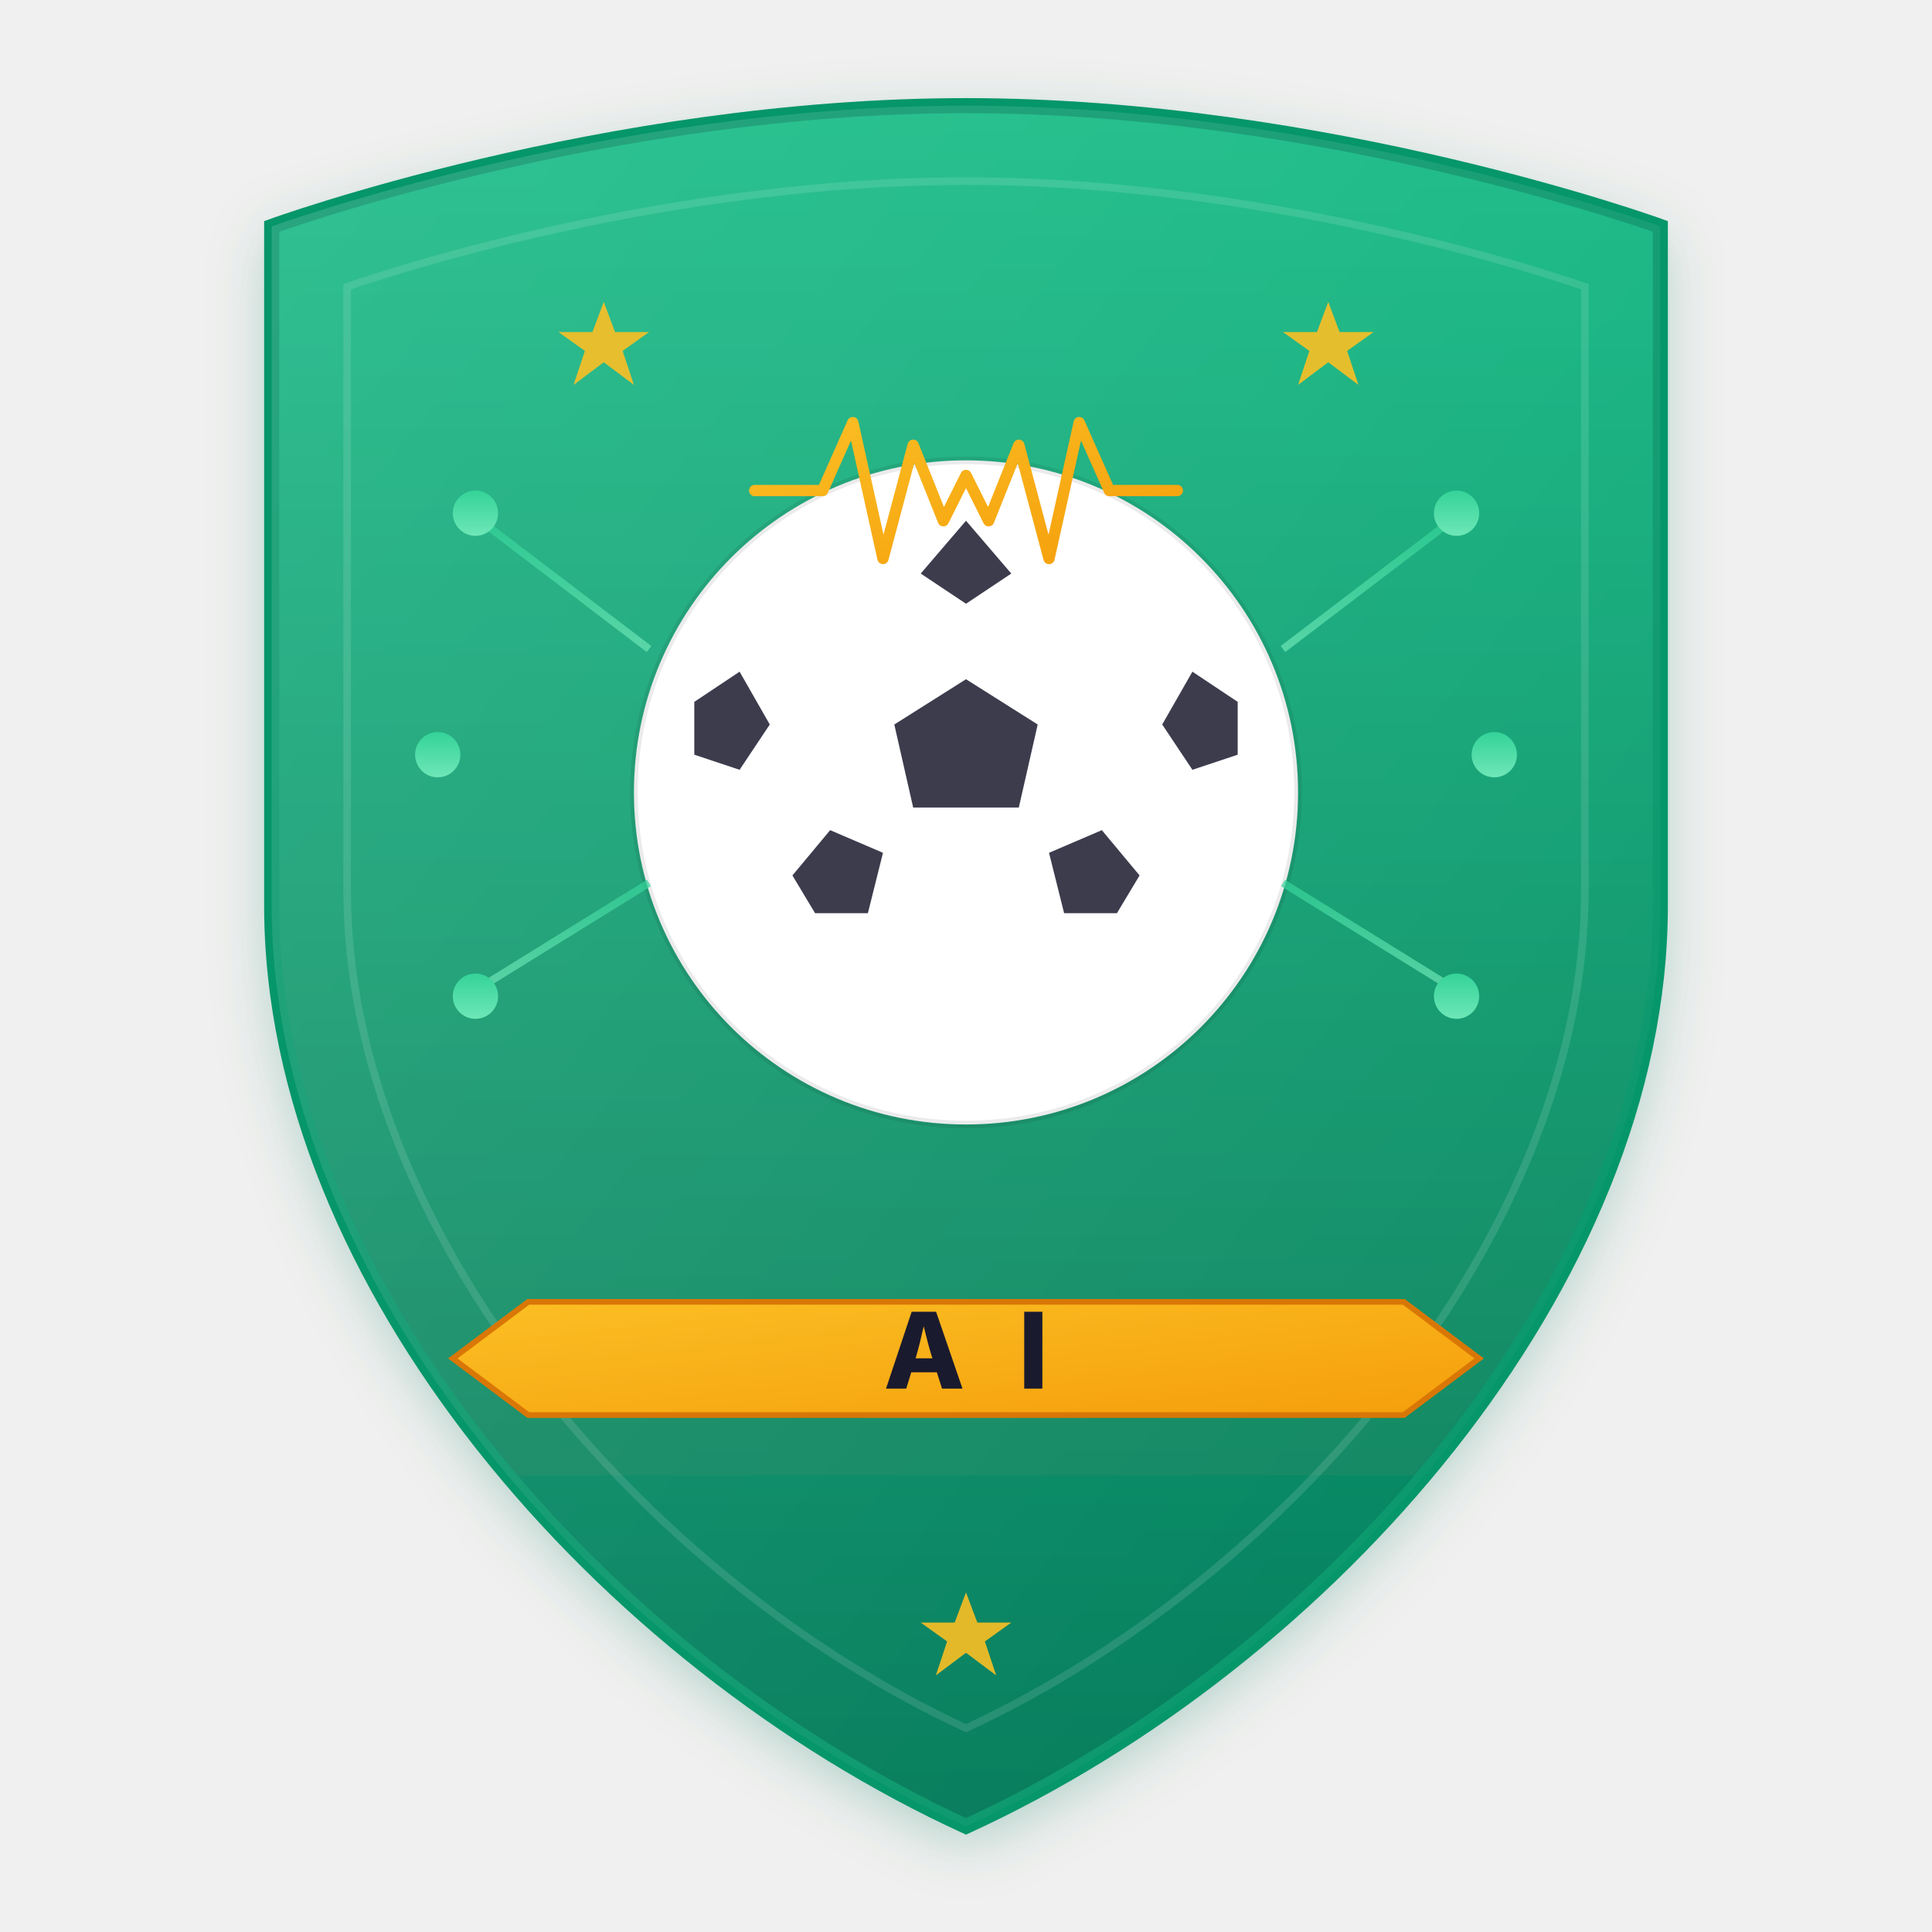
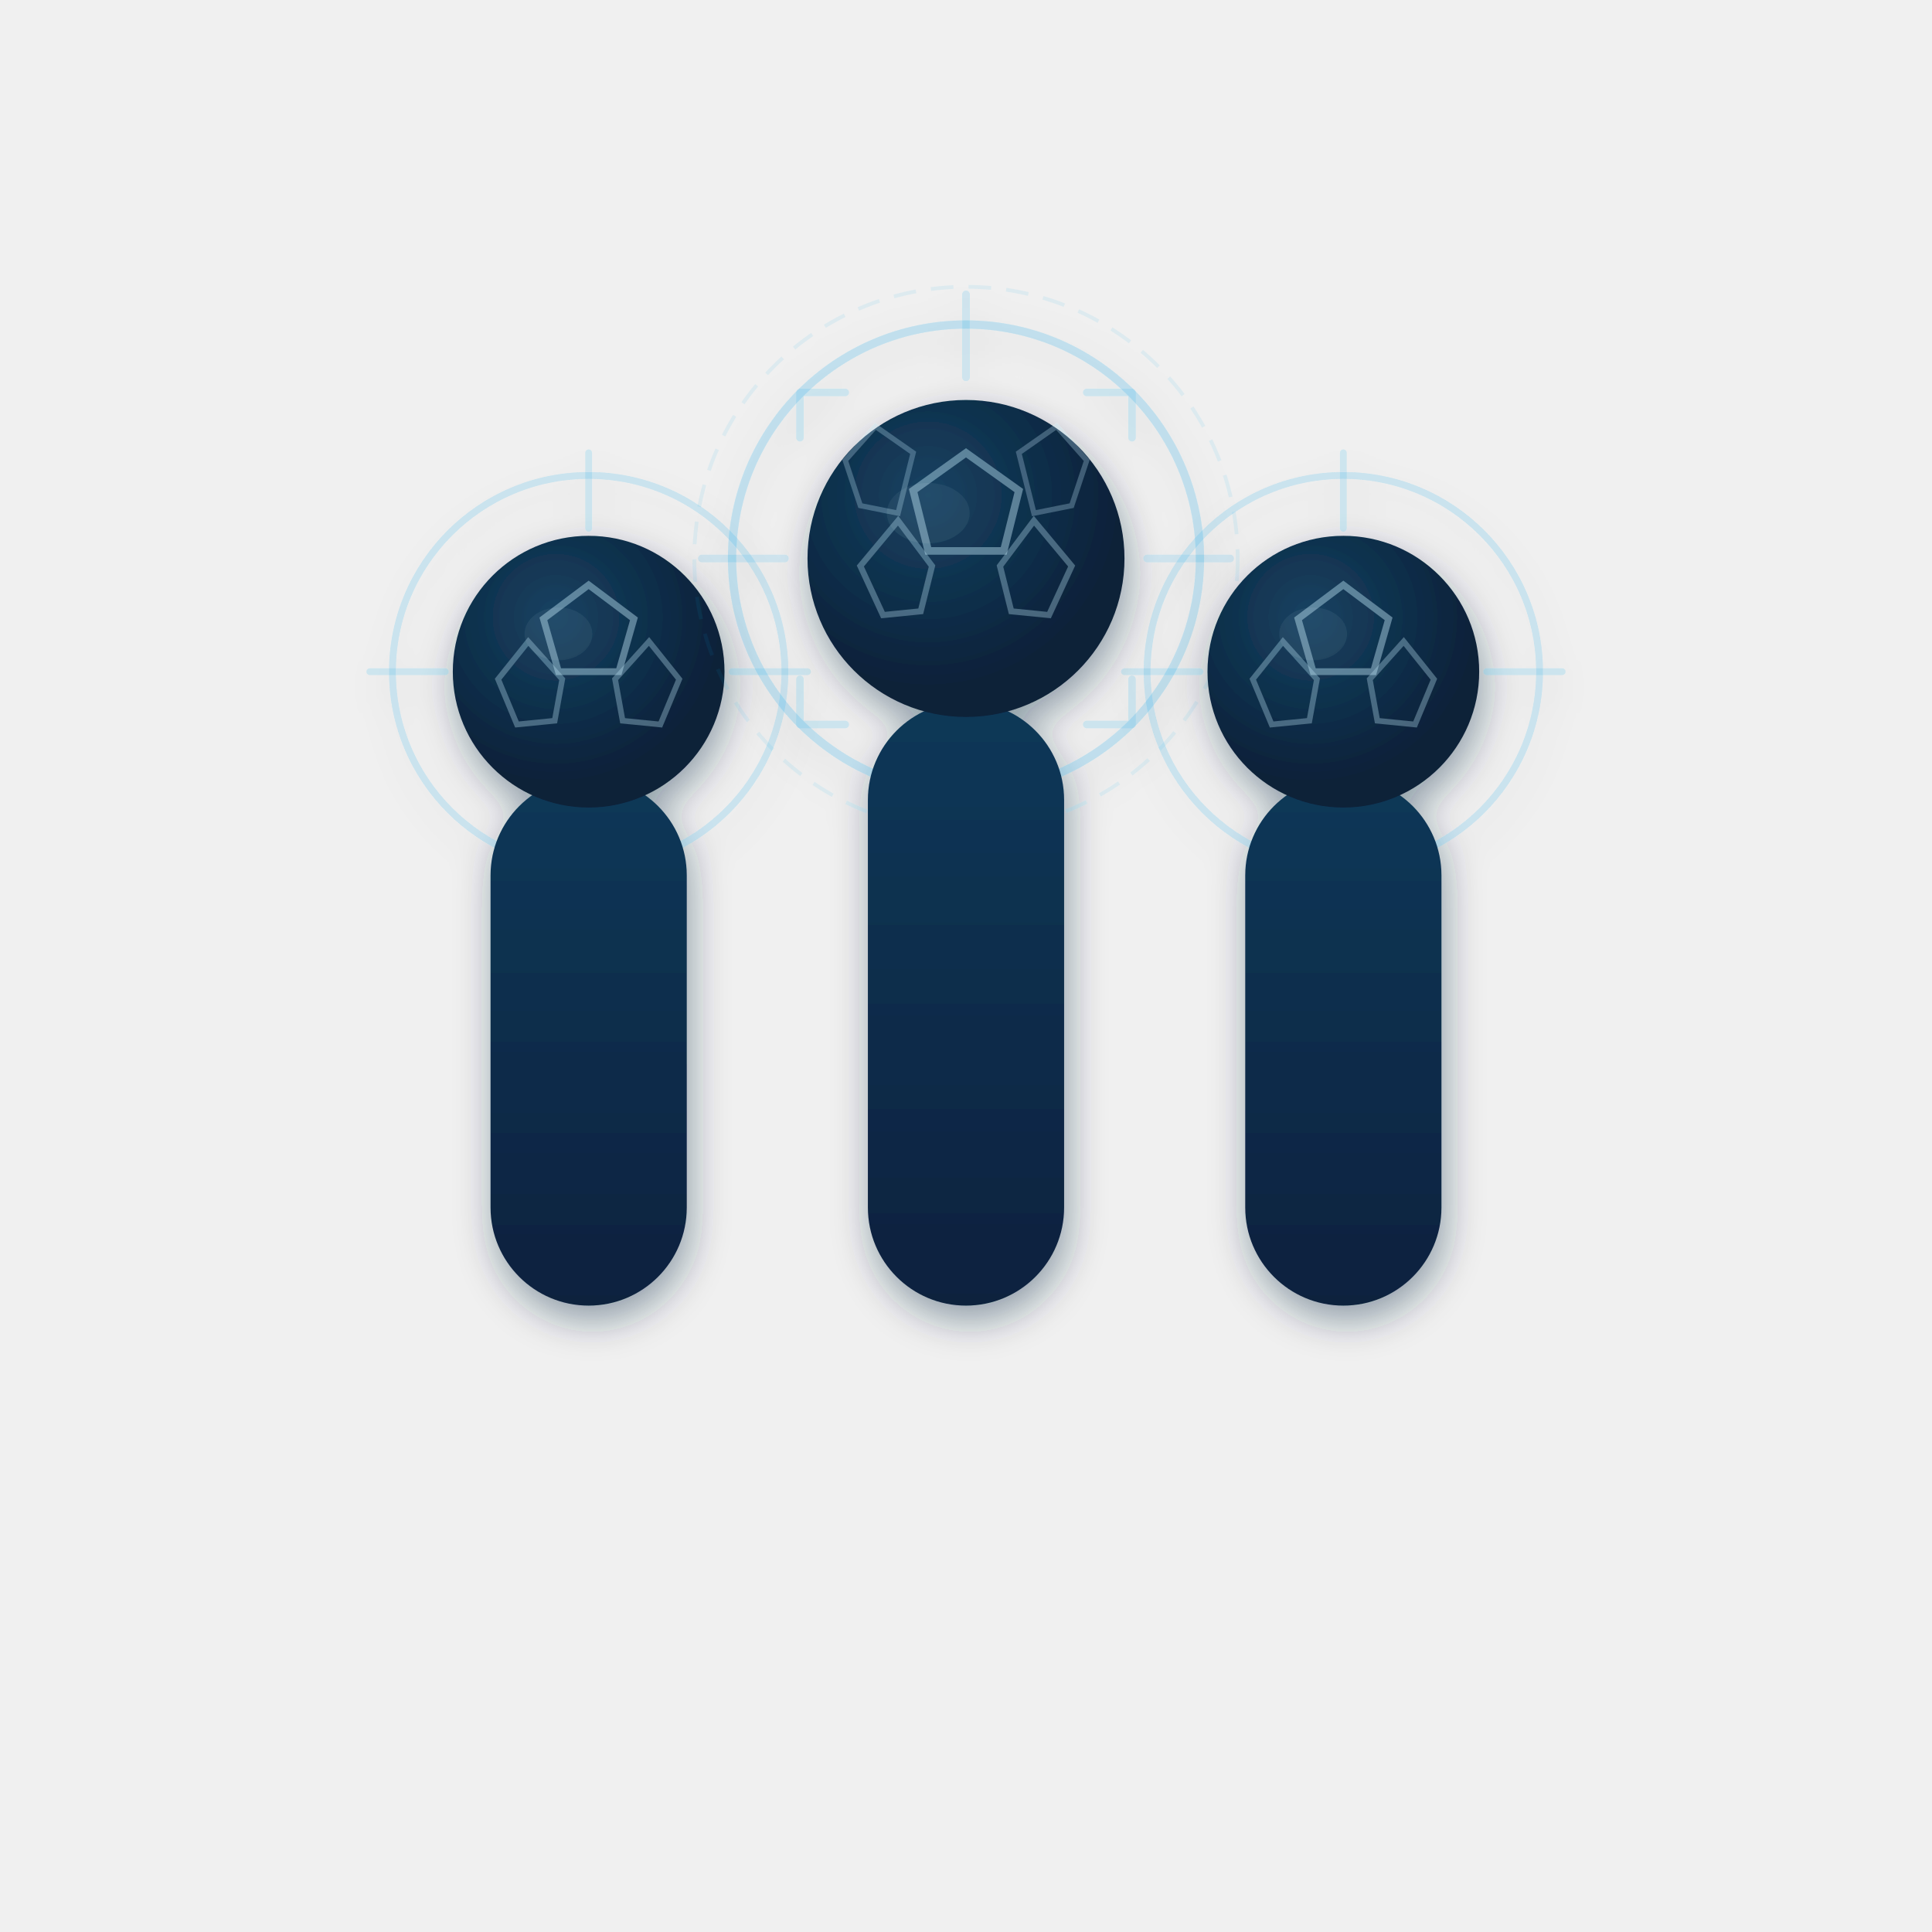
<svg xmlns="http://www.w3.org/2000/svg" viewBox="0 0 512 512" fill="none">
  <defs>
-     <linearGradient id="shieldGrad" x1="0" y1="0" x2="0" y2="1">
-       <stop offset="0%" stop-color="#10B981" />
-       <stop offset="100%" stop-color="#047857" />
+     <linearGradient id="pillar" x1="0%" y1="0%" x2="0%" y2="100%">
+       <stop offset="0%" stop-color="#0e3858" />
+       <stop offset="100%" stop-color="#08213e" />
    </linearGradient>
-     <linearGradient id="shine" x1="0" y1="0" x2="1" y2="1">
-       <stop offset="0%" stop-color="rgba(255,255,255,0.15)" />
-       <stop offset="100%" stop-color="rgba(255,255,255,0)" />
+     <radialGradient id="ball" cx="38%" cy="30%" r="62%">
+       <stop offset="0%" stop-color="#164262" />
+       <stop offset="100%" stop-color="#0a2038" />
+     </radialGradient>
+     <linearGradient id="blue" x1="0%" y1="0%" x2="100%" y2="100%">
+       <stop offset="0%" stop-color="#1eaae8" />
+       <stop offset="100%" stop-color="#0978b8" />
    </linearGradient>
-     <linearGradient id="goldGrad" x1="0" y1="0" x2="1" y2="1">
-       <stop offset="0%" stop-color="#FBBF24" />
-       <stop offset="100%" stop-color="#F59E0B" />
-     </linearGradient>
-     <linearGradient id="circuitGrad" x1="0" y1="0" x2="0" y2="1">
-       <stop offset="0%" stop-color="#34D399" />
-       <stop offset="100%" stop-color="#6EE7B7" />
-     </linearGradient>
-     <filter id="shadow" x="-10%" y="-10%" width="130%" height="130%">
-       <feDropShadow dx="0" dy="4" stdDeviation="8" flood-color="#047857" flood-opacity="0.3" />
+     <filter id="ps">
+       <feDropShadow dx="1" dy="4" stdDeviation="5" flood-color="#08213e" flood-opacity="0.4" />
    </filter>
  </defs>
-   <path d="M256 28 C160 28, 72 60, 72 60 L72 240 C72 340, 160 440, 256 484 C352 440, 440 340, 440 240 L440 60 C440 60, 352 28, 256 28Z" fill="url(#shieldGrad)" filter="url(#shadow)" />
-   <path d="M256 28 C160 28, 72 60, 72 60 L72 240 C72 340, 160 440, 256 484 C352 440, 440 340, 440 240 L440 60 C440 60, 352 28, 256 28Z" fill="none" stroke="#059669" stroke-width="4" />
-   <path d="M256 48 C170 48, 92 76, 92 76 L92 236 C92 326, 170 418, 256 458 C342 418, 420 326, 420 236 L420 76 C420 76, 342 48, 256 48Z" fill="none" stroke="rgba(255,255,255,0.12)" stroke-width="2" />
-   <path d="M256 28 C160 28, 72 60, 72 60 L72 240 C72 340, 160 440, 256 484 C352 440, 440 340, 440 240 L440 60 C440 60, 352 28, 256 28Z" fill="url(#shine)" />
-   <circle cx="256" cy="210" r="88" fill="white" stroke="rgba(0,0,0,0.08)" stroke-width="2" />
-   <g fill="#1a1a2e" opacity="0.85">
-     <polygon points="256,180 275,192 270,214 242,214 237,192" />
-     <polygon points="256,138 268,152 256,160 244,152" />
-     <polygon points="210,232 220,220 234,226 230,242 216,242" />
-     <polygon points="302,232 292,220 278,226 282,242 296,242" />
-     <polygon points="184,186 196,178 204,192 196,204 184,200" />
-     <polygon points="328,186 316,178 308,192 316,204 328,200" />
+   <g filter="url(#ps)">
+     <circle cx="156" cy="178" r="52" fill="none" stroke="#1eaae8" stroke-width="1.8" opacity="0.18" />
+     <line x1="156" y1="120" x2="156" y2="140" stroke="#1eaae8" stroke-width="1.8" opacity="0.14" stroke-linecap="round" />
+     <line x1="156" y1="216" x2="156" y2="236" stroke="#1eaae8" stroke-width="1.8" opacity="0.14" stroke-linecap="round" />
+     <line x1="98" y1="178" x2="118" y2="178" stroke="#1eaae8" stroke-width="1.8" opacity="0.14" stroke-linecap="round" />
+     <line x1="194" y1="178" x2="214" y2="178" stroke="#1eaae8" stroke-width="1.8" opacity="0.14" stroke-linecap="round" />
+     <rect x="130" y="206" width="52" height="140" rx="26" ry="26" fill="url(#pillar)" />
+     <circle cx="156" cy="178" r="36" fill="url(#ball)" />
+     <polygon points="156,155 168,164 164,178 148,178 144,164" fill="none" stroke="#b8dff0" stroke-width="1.8" opacity="0.45" />
+     <polygon points="172,170 180,180 175,192 165,191 163,180" fill="none" stroke="#b8dff0" stroke-width="1.5" opacity="0.35" />
+     <polygon points="140,170 132,180 137,192 147,191 149,180" fill="none" stroke="#b8dff0" stroke-width="1.5" opacity="0.35" />
+     <ellipse cx="148" cy="168" rx="9" ry="7" fill="white" opacity="0.06" />
  </g>
-   <g stroke="url(#circuitGrad)" stroke-width="2" fill="none" opacity="0.7">
-     <line x1="130" y1="140" x2="172" y2="172" />
-     <line x1="120" y1="200" x2="168" y2="200" />
-     <line x1="130" y1="260" x2="172" y2="234" />
-     <line x1="382" y1="140" x2="340" y2="172" />
-     <line x1="392" y1="200" x2="344" y2="200" />
-     <line x1="382" y1="260" x2="340" y2="234" />
+   <g filter="url(#ps)">
+     <circle cx="256" cy="148" r="62" fill="none" stroke="#1eaae8" stroke-width="2.2" opacity="0.22" />
+     <circle cx="256" cy="148" r="72" fill="none" stroke="#1eaae8" stroke-width="1" opacity="0.08" stroke-dasharray="6,4" />
+     <line x1="256" y1="78" x2="256" y2="100" stroke="#1eaae8" stroke-width="2" opacity="0.16" stroke-linecap="round" />
+     <line x1="256" y1="196" x2="256" y2="218" stroke="#1eaae8" stroke-width="2" opacity="0.16" stroke-linecap="round" />
+     <line x1="186" y1="148" x2="208" y2="148" stroke="#1eaae8" stroke-width="2" opacity="0.16" stroke-linecap="round" />
+     <line x1="304" y1="148" x2="326" y2="148" stroke="#1eaae8" stroke-width="2" opacity="0.16" stroke-linecap="round" />
+     <path d="M212,104 L212,116 M212,104 L224,104" fill="none" stroke="#1eaae8" stroke-width="2" opacity="0.14" stroke-linecap="round" />
+     <path d="M300,104 L300,116 M300,104 L288,104" fill="none" stroke="#1eaae8" stroke-width="2" opacity="0.14" stroke-linecap="round" />
+     <path d="M212,192 L212,180 M212,192 L224,192" fill="none" stroke="#1eaae8" stroke-width="2" opacity="0.14" stroke-linecap="round" />
+     <path d="M300,192 L300,180 M300,192 L288,192" fill="none" stroke="#1eaae8" stroke-width="2" opacity="0.14" stroke-linecap="round" />
+     <rect x="230" y="186" width="52" height="160" rx="26" ry="26" fill="url(#pillar)" />
+     <circle cx="256" cy="148" r="42" fill="url(#ball)" />
+     <polygon points="256,120 270,130 266,146 246,146 242,130" fill="none" stroke="#b8dff0" stroke-width="2" opacity="0.45" />
+     <polygon points="274,138 284,150 278,163 268,162 265,150" fill="none" stroke="#b8dff0" stroke-width="1.6" opacity="0.35" />
+     <polygon points="238,138 228,150 234,163 244,162 247,150" fill="none" stroke="#b8dff0" stroke-width="1.6" opacity="0.35" />
+     <polygon points="270,120 280,113 288,122 284,134 274,136" fill="none" stroke="#b8dff0" stroke-width="1.4" opacity="0.3" />
+     <polygon points="242,120 232,113 224,122 228,134 238,136" fill="none" stroke="#b8dff0" stroke-width="1.4" opacity="0.3" />
+     <ellipse cx="246" cy="136" rx="11" ry="8" fill="white" opacity="0.06" />
  </g>
-   <g fill="url(#circuitGrad)">
-     <circle cx="126" cy="136" r="6" />
-     <circle cx="116" cy="200" r="6" />
-     <circle cx="126" cy="264" r="6" />
-     <circle cx="386" cy="136" r="6" />
-     <circle cx="396" cy="200" r="6" />
-     <circle cx="386" cy="264" r="6" />
-   </g>
-   <path d="M200 130 L218 130 L226 112 L234 148 L242 118 L250 138 L256 126 L262 138 L270 118 L278 148 L286 112 L294 130 L312 130" stroke="url(#goldGrad)" stroke-width="3" fill="none" stroke-linecap="round" stroke-linejoin="round" />
-   <path d="M120 360 L140 345 L372 345 L392 360 L372 375 L140 375Z" fill="url(#goldGrad)" />
-   <path d="M120 360 L140 345 L372 345 L392 360 L372 375 L140 375Z" fill="none" stroke="#D97706" stroke-width="1.5" />
-   <text x="256" y="368" text-anchor="middle" font-family="Inter, system-ui, Arial, sans-serif" font-size="28" font-weight="800" fill="#1a1a2e" letter-spacing="4">A I</text>
-   <g fill="#FBBF24" opacity="0.9">
-     <polygon points="160,80 163,88 172,88 165,93 168,102 160,96 152,102 155,93 148,88 157,88" />
-     <polygon points="352,80 355,88 364,88 357,93 360,102 352,96 344,102 347,93 340,88 349,88" />
-     <polygon points="256,422 259,430 268,430 261,435 264,444 256,438 248,444 251,435 244,430 253,430" />
+   <g filter="url(#ps)">
+     <circle cx="356" cy="178" r="52" fill="none" stroke="#1eaae8" stroke-width="1.8" opacity="0.18" />
+     <line x1="356" y1="120" x2="356" y2="140" stroke="#1eaae8" stroke-width="1.8" opacity="0.14" stroke-linecap="round" />
+     <line x1="356" y1="216" x2="356" y2="236" stroke="#1eaae8" stroke-width="1.8" opacity="0.14" stroke-linecap="round" />
+     <line x1="298" y1="178" x2="318" y2="178" stroke="#1eaae8" stroke-width="1.8" opacity="0.14" stroke-linecap="round" />
+     <line x1="394" y1="178" x2="414" y2="178" stroke="#1eaae8" stroke-width="1.8" opacity="0.14" stroke-linecap="round" />
+     <rect x="330" y="206" width="52" height="140" rx="26" ry="26" fill="url(#pillar)" />
+     <circle cx="356" cy="178" r="36" fill="url(#ball)" />
+     <polygon points="356,155 368,164 364,178 348,178 344,164" fill="none" stroke="#b8dff0" stroke-width="1.8" opacity="0.45" />
+     <polygon points="372,170 380,180 375,192 365,191 363,180" fill="none" stroke="#b8dff0" stroke-width="1.5" opacity="0.35" />
+     <polygon points="340,170 332,180 337,192 347,191 349,180" fill="none" stroke="#b8dff0" stroke-width="1.5" opacity="0.35" />
+     <ellipse cx="348" cy="168" rx="9" ry="7" fill="white" opacity="0.06" />
  </g>
</svg>
